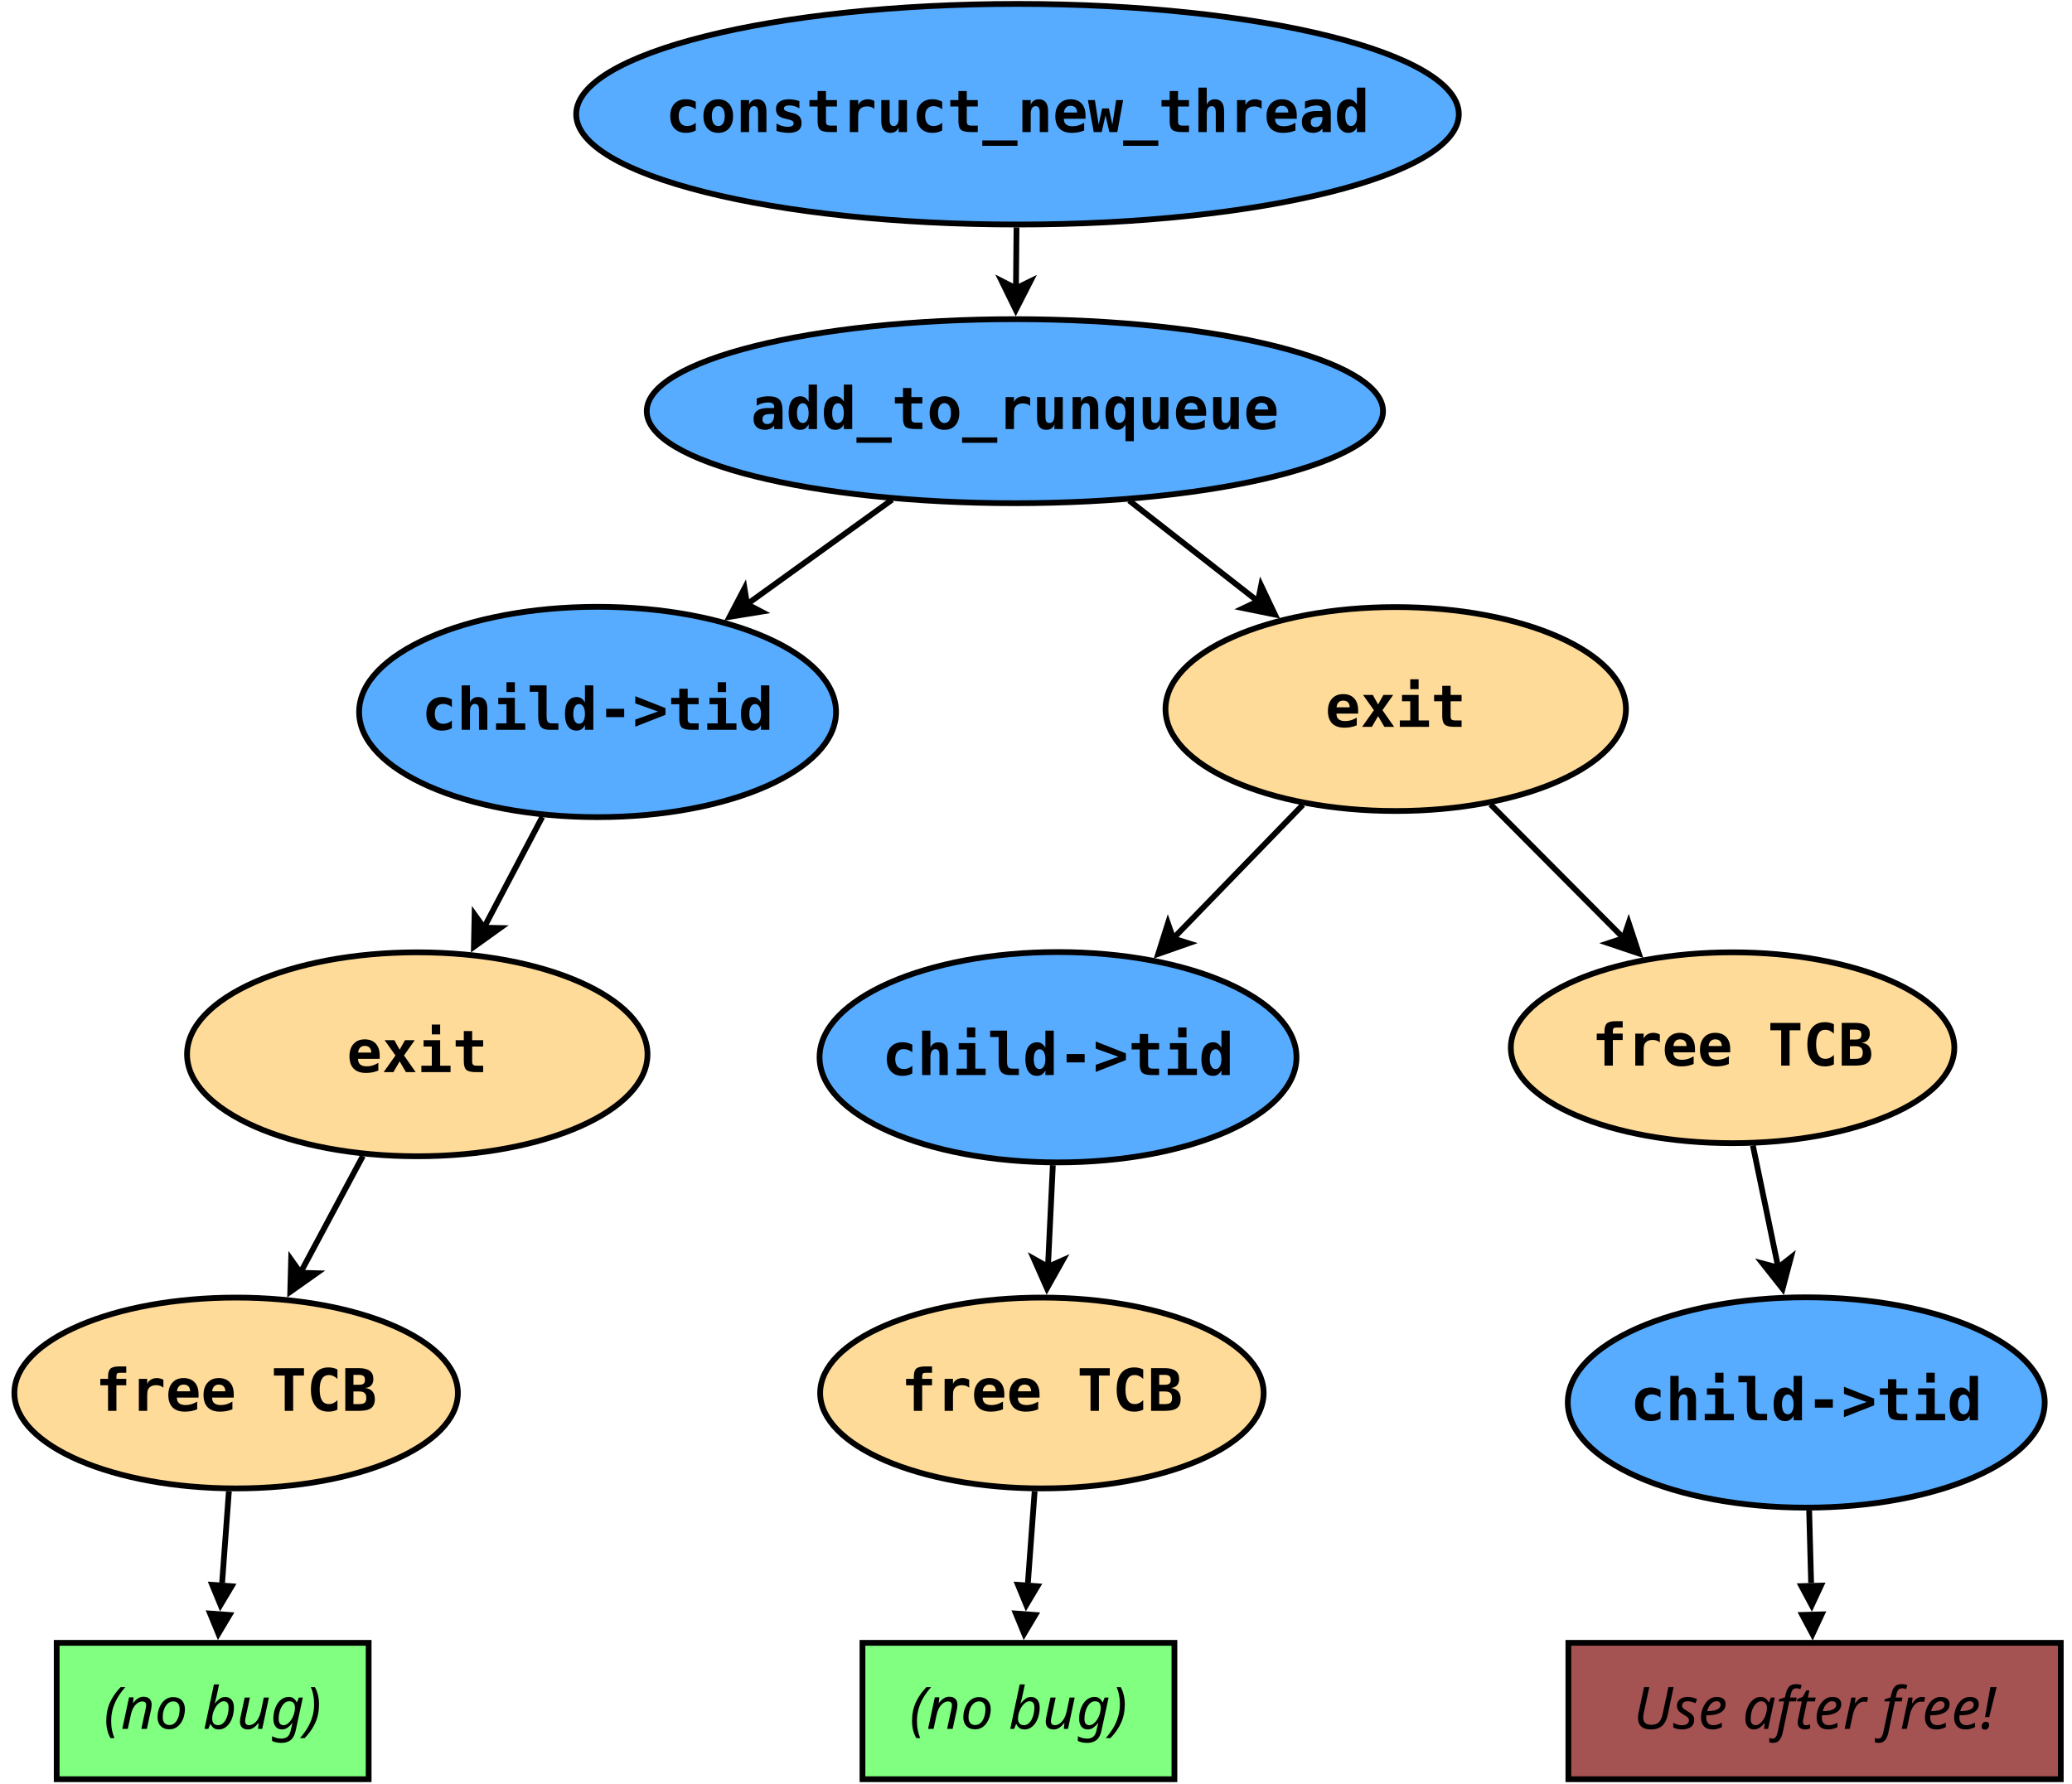
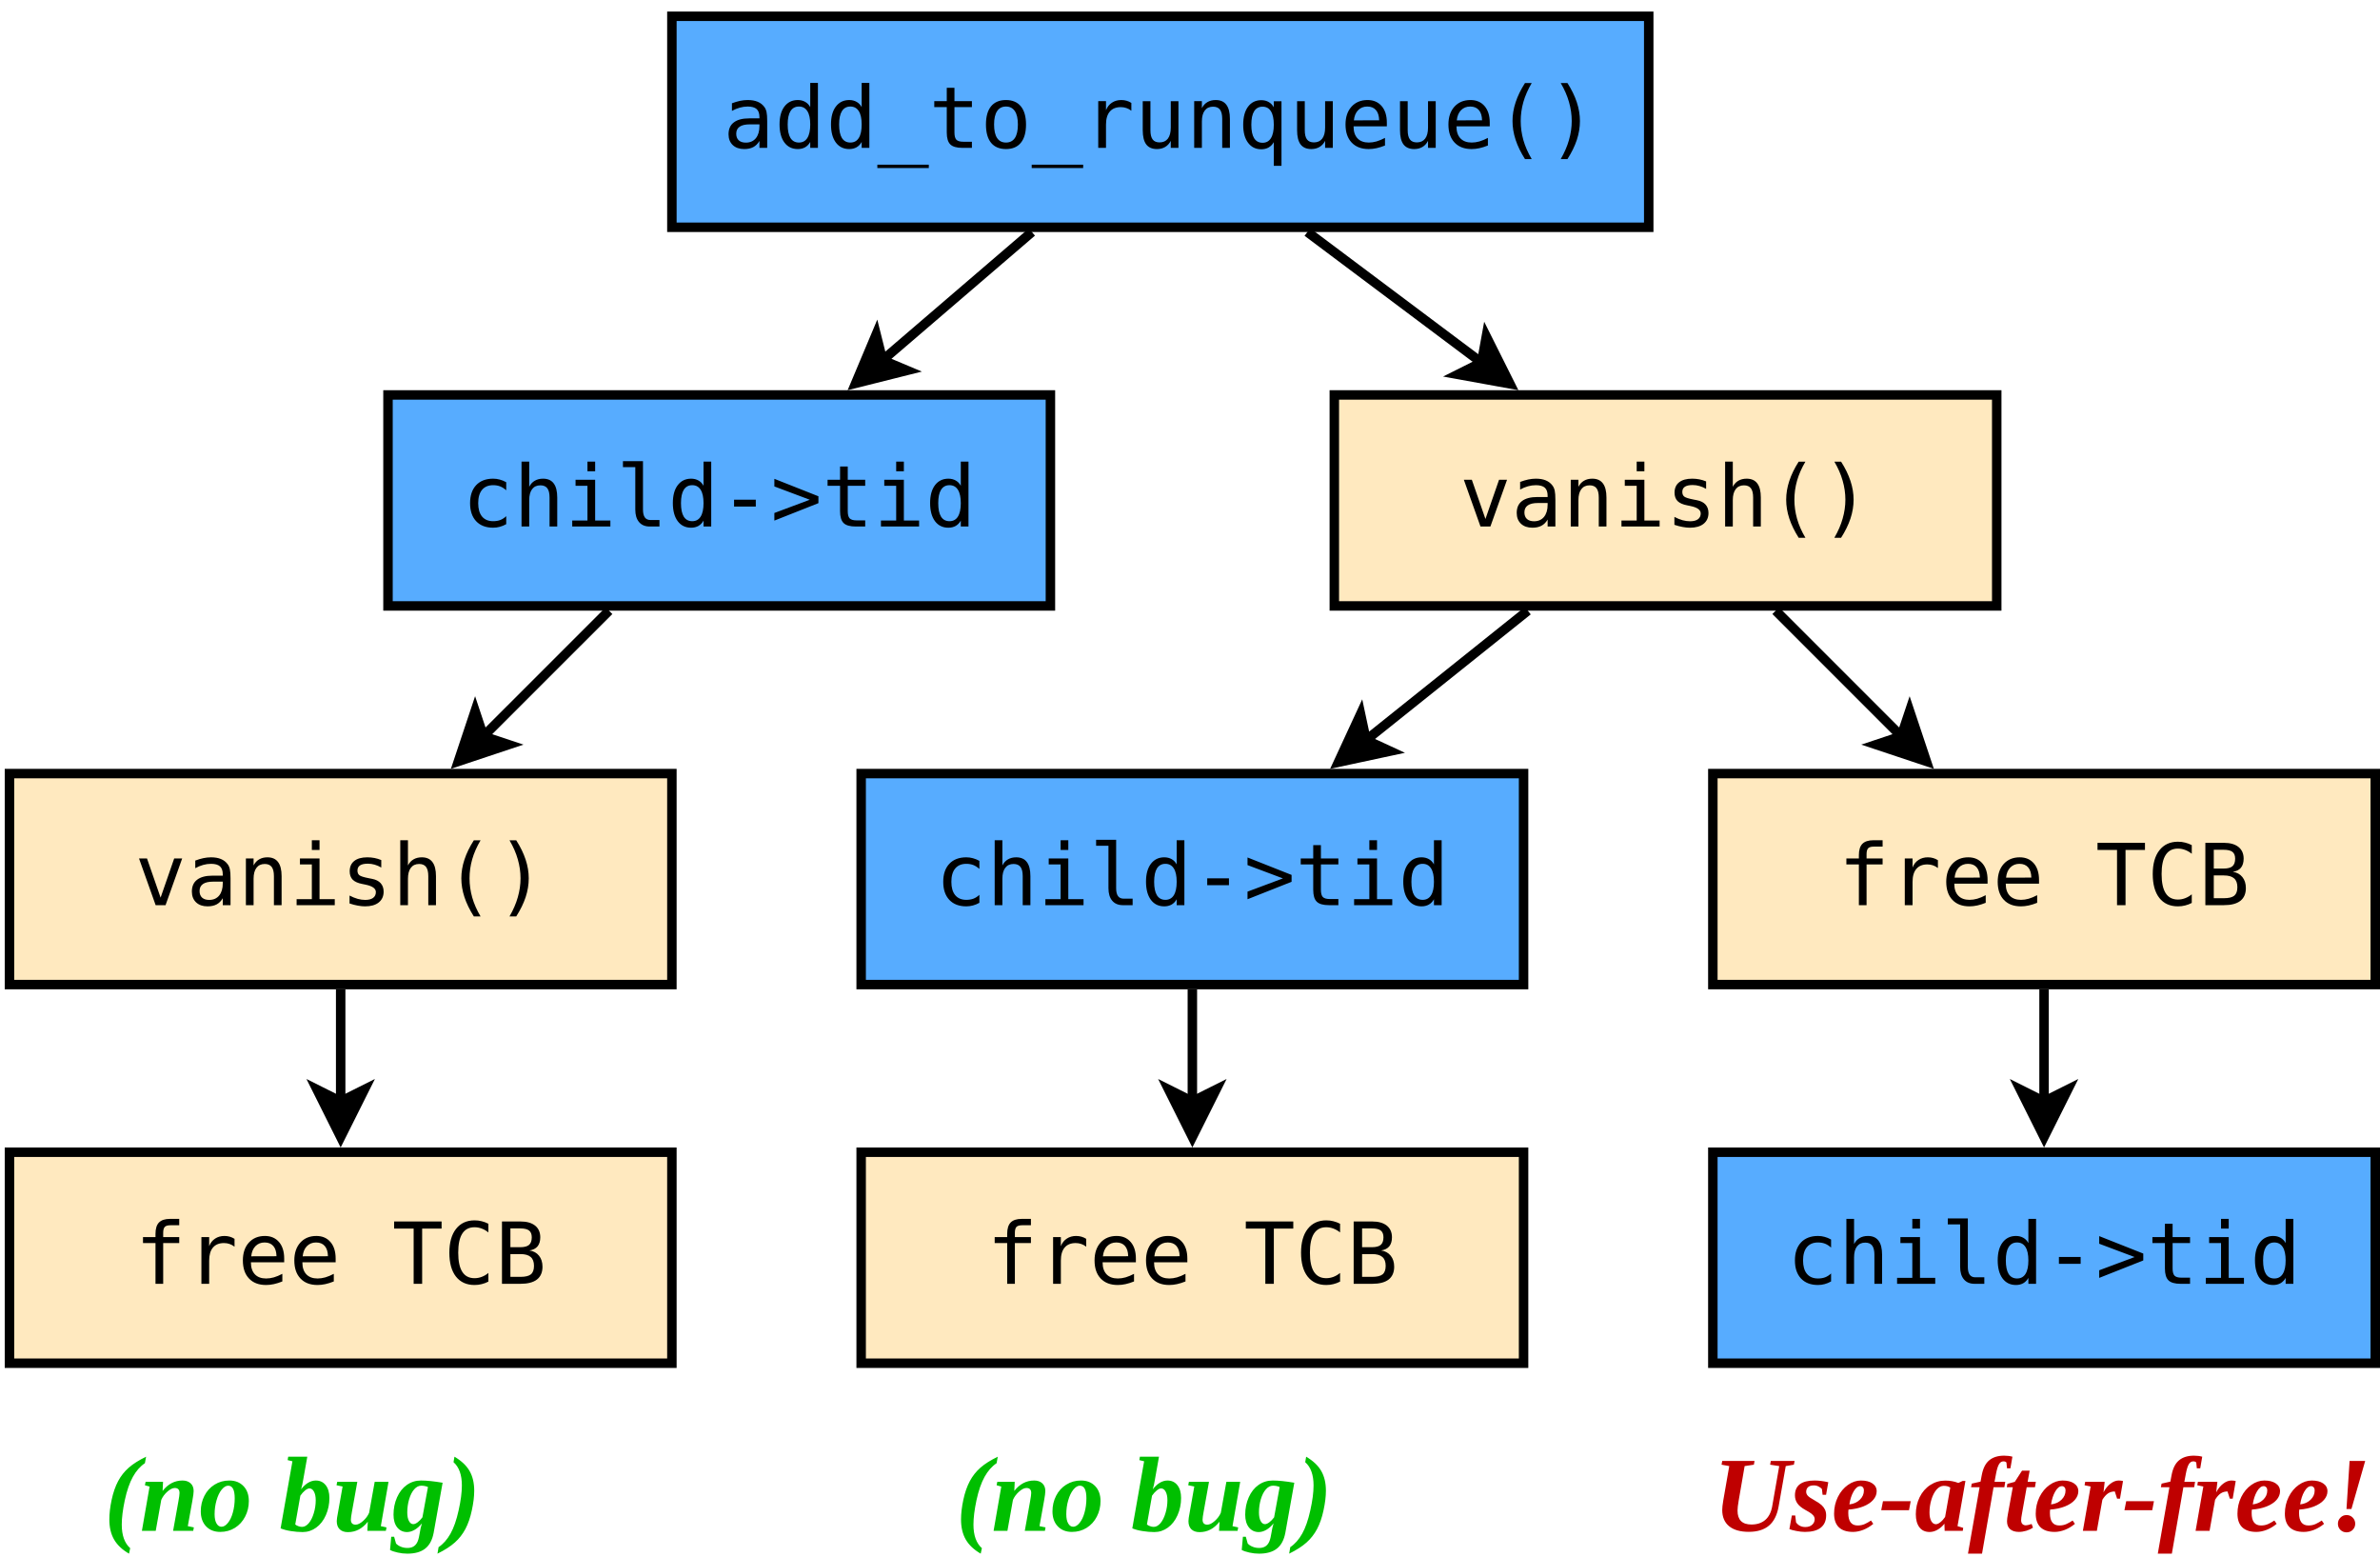
- <svg xmlns="http://www.w3.org/2000/svg" width="36cm" height="31cm" viewBox="38 149 714 620">
+ <svg xmlns="http://www.w3.org/2000/svg" width="26cm" height="17cm" viewBox="758 158 503 326">
  <g>
-     <ellipse style="fill: #57acff" cx="388.573" cy="188.7" rx="153.353" ry="38.338" />
-     <ellipse style="fill: none; fill-opacity:0; stroke-width: 2; stroke: #000000" cx="388.573" cy="188.7" rx="153.353" ry="38.338" />
-     <text style="fill: #000000;text-anchor:middle;font-size:20.32;font-family:monospace;font-style:normal;font-weight:700" x="388.573" y="194.9">
-       <tspan x="388.573" y="194.9">construct_new_thread</tspan>
+     <rect style="fill: #57acff" x="900" y="160" width="206.45" height="44.578" />
+     <rect style="fill: none; fill-opacity:0; stroke-width: 2; stroke: #000000" x="900" y="160" width="206.45" height="44.578" />
+     <text font-size="18.062" style="fill: #000000;text-anchor:middle;font-family:monospace;font-style:normal;font-weight:normal" x="1003.23" y="187.8">
+       <tspan x="1003.23" y="187.8">add_to_runqueue()</tspan>
    </text>
  </g>
  <g>
-     <ellipse style="fill: #57acff" cx="387.663" cy="291.915" rx="127.925" ry="31.981" />
-     <ellipse style="fill: none; fill-opacity:0; stroke-width: 2; stroke: #000000" cx="387.663" cy="291.915" rx="127.925" ry="31.981" />
-     <text style="fill: #000000;text-anchor:middle;font-size:20.32;font-family:monospace;font-style:normal;font-weight:700" x="387.663" y="298.115">
-       <tspan x="387.663" y="298.115">add_to_runqueue</tspan>
+     <rect style="fill: #57acff" x="840" y="240" width="140" height="44.578" />
+     <rect style="fill: none; fill-opacity:0; stroke-width: 2; stroke: #000000" x="840" y="240" width="140" height="44.578" />
+     <text font-size="18.062" style="fill: #000000;text-anchor:middle;font-family:monospace;font-style:normal;font-weight:normal" x="910" y="267.8">
+       <tspan x="910" y="267.8">child-&gt;tid</tspan>
    </text>
  </g>
  <g>
-     <ellipse style="fill: #57acff" cx="242.651" cy="396.458" rx="82.862" ry="36.552" />
-     <ellipse style="fill: none; fill-opacity:0; stroke-width: 2; stroke: #000000" cx="242.651" cy="396.458" rx="82.862" ry="36.552" />
-     <text style="fill: #000000;text-anchor:middle;font-size:20.32;font-family:monospace;font-style:normal;font-weight:700" x="242.651" y="402.658">
-       <tspan x="242.651" y="402.658">child-&gt;tid</tspan>
+     <rect style="fill: #ffe9bf" x="1040" y="240" width="140" height="44.578" />
+     <rect style="fill: none; fill-opacity:0; stroke-width: 2; stroke: #000000" x="1040" y="240" width="140" height="44.578" />
+     <text font-size="18.062" style="fill: #000000;text-anchor:middle;font-family:monospace;font-style:normal;font-weight:normal" x="1110" y="267.8">
+       <tspan x="1110" y="267.8">vanish()</tspan>
    </text>
  </g>
  <g>
-     <ellipse style="fill: #ffdb99" cx="520" cy="395.44" rx="80" ry="35.44" />
-     <ellipse style="fill: none; fill-opacity:0; stroke-width: 2; stroke: #000000" cx="520" cy="395.44" rx="80" ry="35.44" />
-     <text style="fill: #000000;text-anchor:middle;font-size:20.32;font-family:monospace;font-style:normal;font-weight:700" x="520" y="401.64">
-       <tspan x="520" y="401.64">exit</tspan>
+     <rect style="fill: #ffe9bf" x="1120" y="320" width="140" height="44.578" />
+     <rect style="fill: none; fill-opacity:0; stroke-width: 2; stroke: #000000" x="1120" y="320" width="140" height="44.578" />
+     <text font-size="18.062" style="fill: #000000;text-anchor:middle;font-family:monospace;font-style:normal;font-weight:normal" x="1190" y="347.8">
+       <tspan x="1190" y="347.8">free TCB</tspan>
    </text>
  </g>
  <g>
-     <ellipse style="fill: #ffdb99" cx="637.053" cy="513.164" rx="77.053" ry="33.164" />
-     <ellipse style="fill: none; fill-opacity:0; stroke-width: 2; stroke: #000000" cx="637.053" cy="513.164" rx="77.053" ry="33.164" />
-     <text style="fill: #000000;text-anchor:middle;font-size:20.32;font-family:monospace;font-style:normal;font-weight:700" x="637.053" y="519.364">
-       <tspan x="637.053" y="519.364">free TCB</tspan>
+     <rect style="fill: #57acff" x="940" y="320" width="140" height="44.578" />
+     <rect style="fill: none; fill-opacity:0; stroke-width: 2; stroke: #000000" x="940" y="320" width="140" height="44.578" />
+     <text font-size="18.062" style="fill: #000000;text-anchor:middle;font-family:monospace;font-style:normal;font-weight:normal" x="1010" y="347.8">
+       <tspan x="1010" y="347.8">child-&gt;tid</tspan>
    </text>
  </g>
  <g>
-     <ellipse style="fill: #ffdb99" cx="180" cy="515.44" rx="80" ry="35.44" />
-     <ellipse style="fill: none; fill-opacity:0; stroke-width: 2; stroke: #000000" cx="180" cy="515.44" rx="80" ry="35.44" />
-     <text style="fill: #000000;text-anchor:middle;font-size:20.32;font-family:monospace;font-style:normal;font-weight:700" x="180" y="521.64">
-       <tspan x="180" y="521.64">exit</tspan>
+     <rect style="fill: #ffe9bf" x="760" y="320" width="140" height="44.578" />
+     <rect style="fill: none; fill-opacity:0; stroke-width: 2; stroke: #000000" x="760" y="320" width="140" height="44.578" />
+     <text font-size="18.062" style="fill: #000000;text-anchor:middle;font-family:monospace;font-style:normal;font-weight:normal" x="830" y="347.8">
+       <tspan x="830" y="347.8">vanish()</tspan>
    </text>
  </g>
  <g>
-     <ellipse style="fill: #ffdb99" cx="117.053" cy="633.164" rx="77.053" ry="33.164" />
-     <ellipse style="fill: none; fill-opacity:0; stroke-width: 2; stroke: #000000" cx="117.053" cy="633.164" rx="77.053" ry="33.164" />
-     <text style="fill: #000000;text-anchor:middle;font-size:20.32;font-family:monospace;font-style:normal;font-weight:700" x="117.053" y="639.364">
-       <tspan x="117.053" y="639.364">free TCB</tspan>
+     <rect style="fill: #ffe9bf" x="760" y="400" width="140" height="44.578" />
+     <rect style="fill: none; fill-opacity:0; stroke-width: 2; stroke: #000000" x="760" y="400" width="140" height="44.578" />
+     <text font-size="18.062" style="fill: #000000;text-anchor:middle;font-family:monospace;font-style:normal;font-weight:normal" x="830" y="427.8">
+       <tspan x="830" y="427.8">free TCB</tspan>
    </text>
  </g>
  <g>
-     <ellipse style="fill: #ffdb99" cx="397.053" cy="633.164" rx="77.053" ry="33.164" />
-     <ellipse style="fill: none; fill-opacity:0; stroke-width: 2; stroke: #000000" cx="397.053" cy="633.164" rx="77.053" ry="33.164" />
-     <text style="fill: #000000;text-anchor:middle;font-size:20.32;font-family:monospace;font-style:normal;font-weight:700" x="397.053" y="639.364">
-       <tspan x="397.053" y="639.364">free TCB</tspan>
+     <rect style="fill: #ffe9bf" x="940" y="400" width="140" height="44.578" />
+     <rect style="fill: none; fill-opacity:0; stroke-width: 2; stroke: #000000" x="940" y="400" width="140" height="44.578" />
+     <text font-size="18.062" style="fill: #000000;text-anchor:middle;font-family:monospace;font-style:normal;font-weight:normal" x="1010" y="427.8">
+       <tspan x="1010" y="427.8">free TCB</tspan>
    </text>
  </g>
  <g>
-     <line style="fill: none; fill-opacity:0; stroke-width: 2; stroke: #000000" x1="388.226" y1="228.042" x2="388.04" y2="249.207" />
-     <polygon style="fill: #000000" points="387.974,256.706 383.062,246.663 388.04,249.207 393.061,246.751 " />
-     <polygon style="fill: none; fill-opacity:0; stroke-width: 2; stroke: #000000" points="387.974,256.706 383.062,246.663 388.04,249.207 393.061,246.751 " />
-   </g>
-   <g>
-     <line style="fill: none; fill-opacity:0; stroke-width: 2; stroke: #000000" x1="427.371" y1="322.978" x2="472.119" y2="357.983" />
-     <polygon style="fill: #000000" points="478.027,362.605 467.069,360.381 472.119,357.983 473.231,352.505 " />
-     <polygon style="fill: none; fill-opacity:0; stroke-width: 2; stroke: #000000" points="478.027,362.605 467.069,360.381 472.119,357.983 473.231,352.505 " />
-   </g>
-   <g>
-     <line style="fill: none; fill-opacity:0; stroke-width: 2; stroke: #000000" x1="344.949" y1="322.709" x2="294.6" y2="359.007" />
-     <polygon style="fill: #000000" points="288.516,363.393 293.704,353.49 294.6,359.007 299.552,361.601 " />
-     <polygon style="fill: none; fill-opacity:0; stroke-width: 2; stroke: #000000" points="288.516,363.393 293.704,353.49 294.6,359.007 299.552,361.601 " />
-   </g>
-   <g>
-     <line style="fill: none; fill-opacity:0; stroke-width: 2; stroke: #000000" x1="223.436" y1="432.95" x2="203.174" y2="471.43" />
-     <polygon style="fill: #000000" points="199.68,478.066 199.915,466.888 203.174,471.43 208.763,471.547 " />
-     <polygon style="fill: none; fill-opacity:0; stroke-width: 2; stroke: #000000" points="199.68,478.066 199.915,466.888 203.174,471.43 208.763,471.547 " />
-   </g>
-   <g>
-     <line style="fill: none; fill-opacity:0; stroke-width: 2; stroke: #000000" x1="161.09" y1="550.806" x2="139.398" y2="591.375" />
-     <polygon style="fill: #000000" points="135.861,597.989 136.167,586.813 139.398,591.375 144.986,591.528 " />
-     <polygon style="fill: none; fill-opacity:0; stroke-width: 2; stroke: #000000" points="135.861,597.989 136.167,586.813 139.398,591.375 144.986,591.528 " />
-   </g>
-   <g>
-     <line style="fill: none; fill-opacity:0; stroke-width: 2; stroke: #000000" x1="487.734" y1="428.715" x2="442.692" y2="475.166" />
-     <polygon style="fill: #000000" points="437.471,480.551 440.843,469.891 442.692,475.166 448.022,476.852 " />
-     <polygon style="fill: none; fill-opacity:0; stroke-width: 2; stroke: #000000" points="437.471,480.551 440.843,469.891 442.692,475.166 448.022,476.852 " />
-   </g>
-   <g>
-     <line style="fill: none; fill-opacity:0; stroke-width: 2; stroke: #000000" x1="552.957" y1="428.586" x2="599.175" y2="475.068" />
-     <polygon style="fill: #000000" points="604.463,480.387 593.866,476.821 599.175,475.068 600.958,469.77 " />
-     <polygon style="fill: none; fill-opacity:0; stroke-width: 2; stroke: #000000" points="604.463,480.387 593.866,476.821 599.175,475.068 600.958,469.77 " />
-   </g>
-   <g>
-     <line style="fill: none; fill-opacity:0; stroke-width: 2; stroke: #000000" x1="400.852" y1="553.983" x2="399.158" y2="589.291" />
-     <polygon style="fill: #000000" points="398.798,596.782 394.283,586.554 399.158,589.291 404.272,587.033 " />
-     <polygon style="fill: none; fill-opacity:0; stroke-width: 2; stroke: #000000" points="398.798,596.782 394.283,586.554 399.158,589.291 404.272,587.033 " />
-   </g>
-   <g>
-     <line style="fill: none; fill-opacity:0; stroke-width: 2; stroke: #000000" x1="644.109" y1="547.148" x2="652.917" y2="589.57" />
-     <polygon style="fill: #000000" points="654.442,596.913 647.513,588.139 652.917,589.57 657.304,586.106 " />
-     <polygon style="fill: none; fill-opacity:0; stroke-width: 2; stroke: #000000" points="654.442,596.913 647.513,588.139 652.917,589.57 657.304,586.106 " />
-   </g>
-   <g>
-     <ellipse style="fill: #57acff" cx="402.652" cy="516.458" rx="82.862" ry="36.552" />
-     <ellipse style="fill: none; fill-opacity:0; stroke-width: 2; stroke: #000000" cx="402.652" cy="516.458" rx="82.862" ry="36.552" />
-     <text style="fill: #000000;text-anchor:middle;font-size:20.32;font-family:monospace;font-style:normal;font-weight:700" x="402.652" y="522.658">
-       <tspan x="402.652" y="522.658">child-&gt;tid</tspan>
+     <rect style="fill: #57acff" x="1120" y="400" width="140" height="44.578" />
+     <rect style="fill: none; fill-opacity:0; stroke-width: 2; stroke: #000000" x="1120" y="400" width="140" height="44.578" />
+     <text font-size="18.062" style="fill: #000000;text-anchor:middle;font-family:monospace;font-style:normal;font-weight:normal" x="1190" y="427.8">
+       <tspan x="1190" y="427.8">child-&gt;tid</tspan>
    </text>
  </g>
  <g>
-     <ellipse style="fill: #57acff" cx="662.652" cy="636.458" rx="82.862" ry="36.552" />
-     <ellipse style="fill: none; fill-opacity:0; stroke-width: 2; stroke: #000000" cx="662.652" cy="636.458" rx="82.862" ry="36.552" />
-     <text style="fill: #000000;text-anchor:middle;font-size:20.32;font-family:monospace;font-style:normal;font-weight:700" x="662.652" y="642.658">
-       <tspan x="662.652" y="642.658">child-&gt;tid</tspan>
-     </text>
+     <line style="fill: none; fill-opacity:0; stroke-width: 2; stroke: #000000" x1="1034.31" y1="205.58" x2="1071.12" y2="233.16" />
+     <polygon style="fill: #000000" points="1077.12,237.657 1066.12,235.662 1071.12,233.16 1072.12,227.66 " />
+     <polygon style="fill: none; fill-opacity:0; stroke-width: 2; stroke: #000000" points="1077.12,237.657 1066.12,235.662 1071.12,233.16 1072.12,227.66 " />
  </g>
  <g>
-     <rect style="fill: #80ff80" x="54.7" y="720" width="108.4" height="47.4" />
-     <rect style="fill: none; fill-opacity:0; stroke-width: 2; stroke: #000000" x="54.7" y="720" width="108.4" height="47.4" />
-     <text style="fill: #000000;text-anchor:middle;font-size:20.32;font-family:Trebuchet MS;font-style:italic;font-weight:normal" x="108.9" y="749.9">
-       <tspan x="108.9" y="749.9">(no bug)</tspan>
-     </text>
+     <line style="fill: none; fill-opacity:0; stroke-width: 2; stroke: #000000" x1="976.084" y1="205.58" x2="944.53" y2="232.657" />
+     <polygon style="fill: #000000" points="938.838,237.542 943.171,227.235 944.53,232.657 949.683,234.824 " />
+     <polygon style="fill: none; fill-opacity:0; stroke-width: 2; stroke: #000000" points="938.838,237.542 943.171,227.235 944.53,232.657 949.683,234.824 " />
  </g>
  <g>
-     <rect style="fill: #80ff80" x="334.7" y="720" width="108.4" height="47.4" />
-     <rect style="fill: none; fill-opacity:0; stroke-width: 2; stroke: #000000" x="334.7" y="720" width="108.4" height="47.4" />
-     <text style="fill: #000000;text-anchor:middle;font-size:20.32;font-family:Trebuchet MS;font-style:italic;font-weight:normal" x="388.9" y="749.9">
-       <tspan x="388.9" y="749.9">(no bug)</tspan>
-     </text>
+     <line style="fill: none; fill-opacity:0; stroke-width: 2; stroke: #000000" x1="886.709" y1="285.58" x2="860.175" y2="312.113" />
+     <polygon style="fill: #000000" points="854.872,317.417 858.408,306.81 860.175,312.113 865.479,313.881 " />
+     <polygon style="fill: none; fill-opacity:0; stroke-width: 2; stroke: #000000" points="854.872,317.417 858.408,306.81 860.175,312.113 865.479,313.881 " />
  </g>
  <g>
-     <rect style="fill: #a55252" x="580" y="720" width="171.097" height="47.4" />
-     <rect style="fill: none; fill-opacity:0; stroke-width: 2; stroke: #000000" x="580" y="720" width="171.097" height="47.4" />
-     <text style="fill: #000000;text-anchor:middle;font-size:20.32;font-family:Trebuchet MS;font-style:italic;font-weight:normal" x="665.549" y="749.9">
-       <tspan x="665.549" y="749.9">Use after free!</tspan>
-     </text>
+     <line style="fill: none; fill-opacity:0; stroke-width: 2; stroke: #000000" x1="1080.89" y1="285.58" x2="1046.72" y2="312.916" />
+     <polygon style="fill: #000000" points="1040.86,317.601 1045.55,307.45 1046.72,312.916 1051.79,315.258 " />
+     <polygon style="fill: none; fill-opacity:0; stroke-width: 2; stroke: #000000" points="1040.86,317.601 1045.55,307.45 1046.72,312.916 1051.79,315.258 " />
  </g>
  <g>
-     <line style="fill: none; fill-opacity:0; stroke-width: 2; stroke: #000000" x1="663.666" y1="674.01" x2="664.347" y2="699.201" />
-     <polygon style="fill: #000000" points="659.619,709.332 664.887,719.194 669.615,709.062 " />
-     <polygon style="fill: #000000" points="659.349,699.336 664.617,709.197 669.345,699.066 " />
+     <line style="fill: none; fill-opacity:0; stroke-width: 2; stroke: #000000" x1="1010" y1="365.58" x2="1010" y2="389.262" />
+     <polygon style="fill: #000000" points="1010,396.762 1005,386.762 1010,389.262 1015,386.762 " />
+     <polygon style="fill: none; fill-opacity:0; stroke-width: 2; stroke: #000000" points="1010,396.762 1005,386.762 1010,389.262 1015,386.762 " />
  </g>
  <g>
-     <line style="fill: none; fill-opacity:0; stroke-width: 2; stroke: #000000" x1="114.534" y1="667.308" x2="112.19" y2="699.089" />
-     <polygon style="fill: #000000" points="106.468,708.694 110.719,719.035 116.441,709.429 " />
-     <polygon style="fill: #000000" points="107.204,698.721 111.455,709.062 117.177,699.456 " />
+     <line style="fill: none; fill-opacity:0; stroke-width: 2; stroke: #000000" x1="1190" y1="365.58" x2="1190" y2="389.262" />
+     <polygon style="fill: #000000" points="1190,396.762 1185,386.762 1190,389.262 1195,386.762 " />
+     <polygon style="fill: none; fill-opacity:0; stroke-width: 2; stroke: #000000" points="1190,396.762 1185,386.762 1190,389.262 1195,386.762 " />
  </g>
  <g>
-     <line style="fill: none; fill-opacity:0; stroke-width: 2; stroke: #000000" x1="394.534" y1="667.308" x2="392.19" y2="699.089" />
-     <polygon style="fill: #000000" points="386.468,708.694 390.719,719.035 396.441,709.429 " />
-     <polygon style="fill: #000000" points="387.204,698.721 391.455,709.062 397.177,699.456 " />
+     <line style="fill: none; fill-opacity:0; stroke-width: 2; stroke: #000000" x1="1133.29" y1="285.58" x2="1159.82" y2="312.113" />
+     <polygon style="fill: #000000" points="1165.13,317.417 1154.52,313.881 1159.82,312.113 1161.59,306.81 " />
+     <polygon style="fill: none; fill-opacity:0; stroke-width: 2; stroke: #000000" points="1165.13,317.417 1154.52,313.881 1159.82,312.113 1161.59,306.81 " />
  </g>
+   <g>
+     <line style="fill: none; fill-opacity:0; stroke-width: 2; stroke: #000000" x1="830" y1="365.58" x2="830" y2="389.262" />
+     <polygon style="fill: #000000" points="830,396.762 825,386.762 830,389.262 835,386.762 " />
+     <polygon style="fill: none; fill-opacity:0; stroke-width: 2; stroke: #000000" points="830,396.762 825,386.762 830,389.262 835,386.762 " />
+   </g>
+   <text font-size="22.578" style="fill: #00bf00;text-anchor:start;font-family:Times New Roman;font-style:italic;font-weight:700" x="780" y="480">
+     <tspan x="780" y="480">  (no bug)</tspan>
+   </text>
+   <text font-size="22.578" style="fill: #00bf00;text-anchor:start;font-family:Times New Roman;font-style:italic;font-weight:700" x="960" y="480">
+     <tspan x="960" y="480">  (no bug)</tspan>
+   </text>
+   <text font-size="22.578" style="fill: #bf0000;text-anchor:start;font-family:Times New Roman;font-style:italic;font-weight:700" x="1120" y="480">
+     <tspan x="1120" y="480">Use-after-free!</tspan>
+   </text>
</svg>
